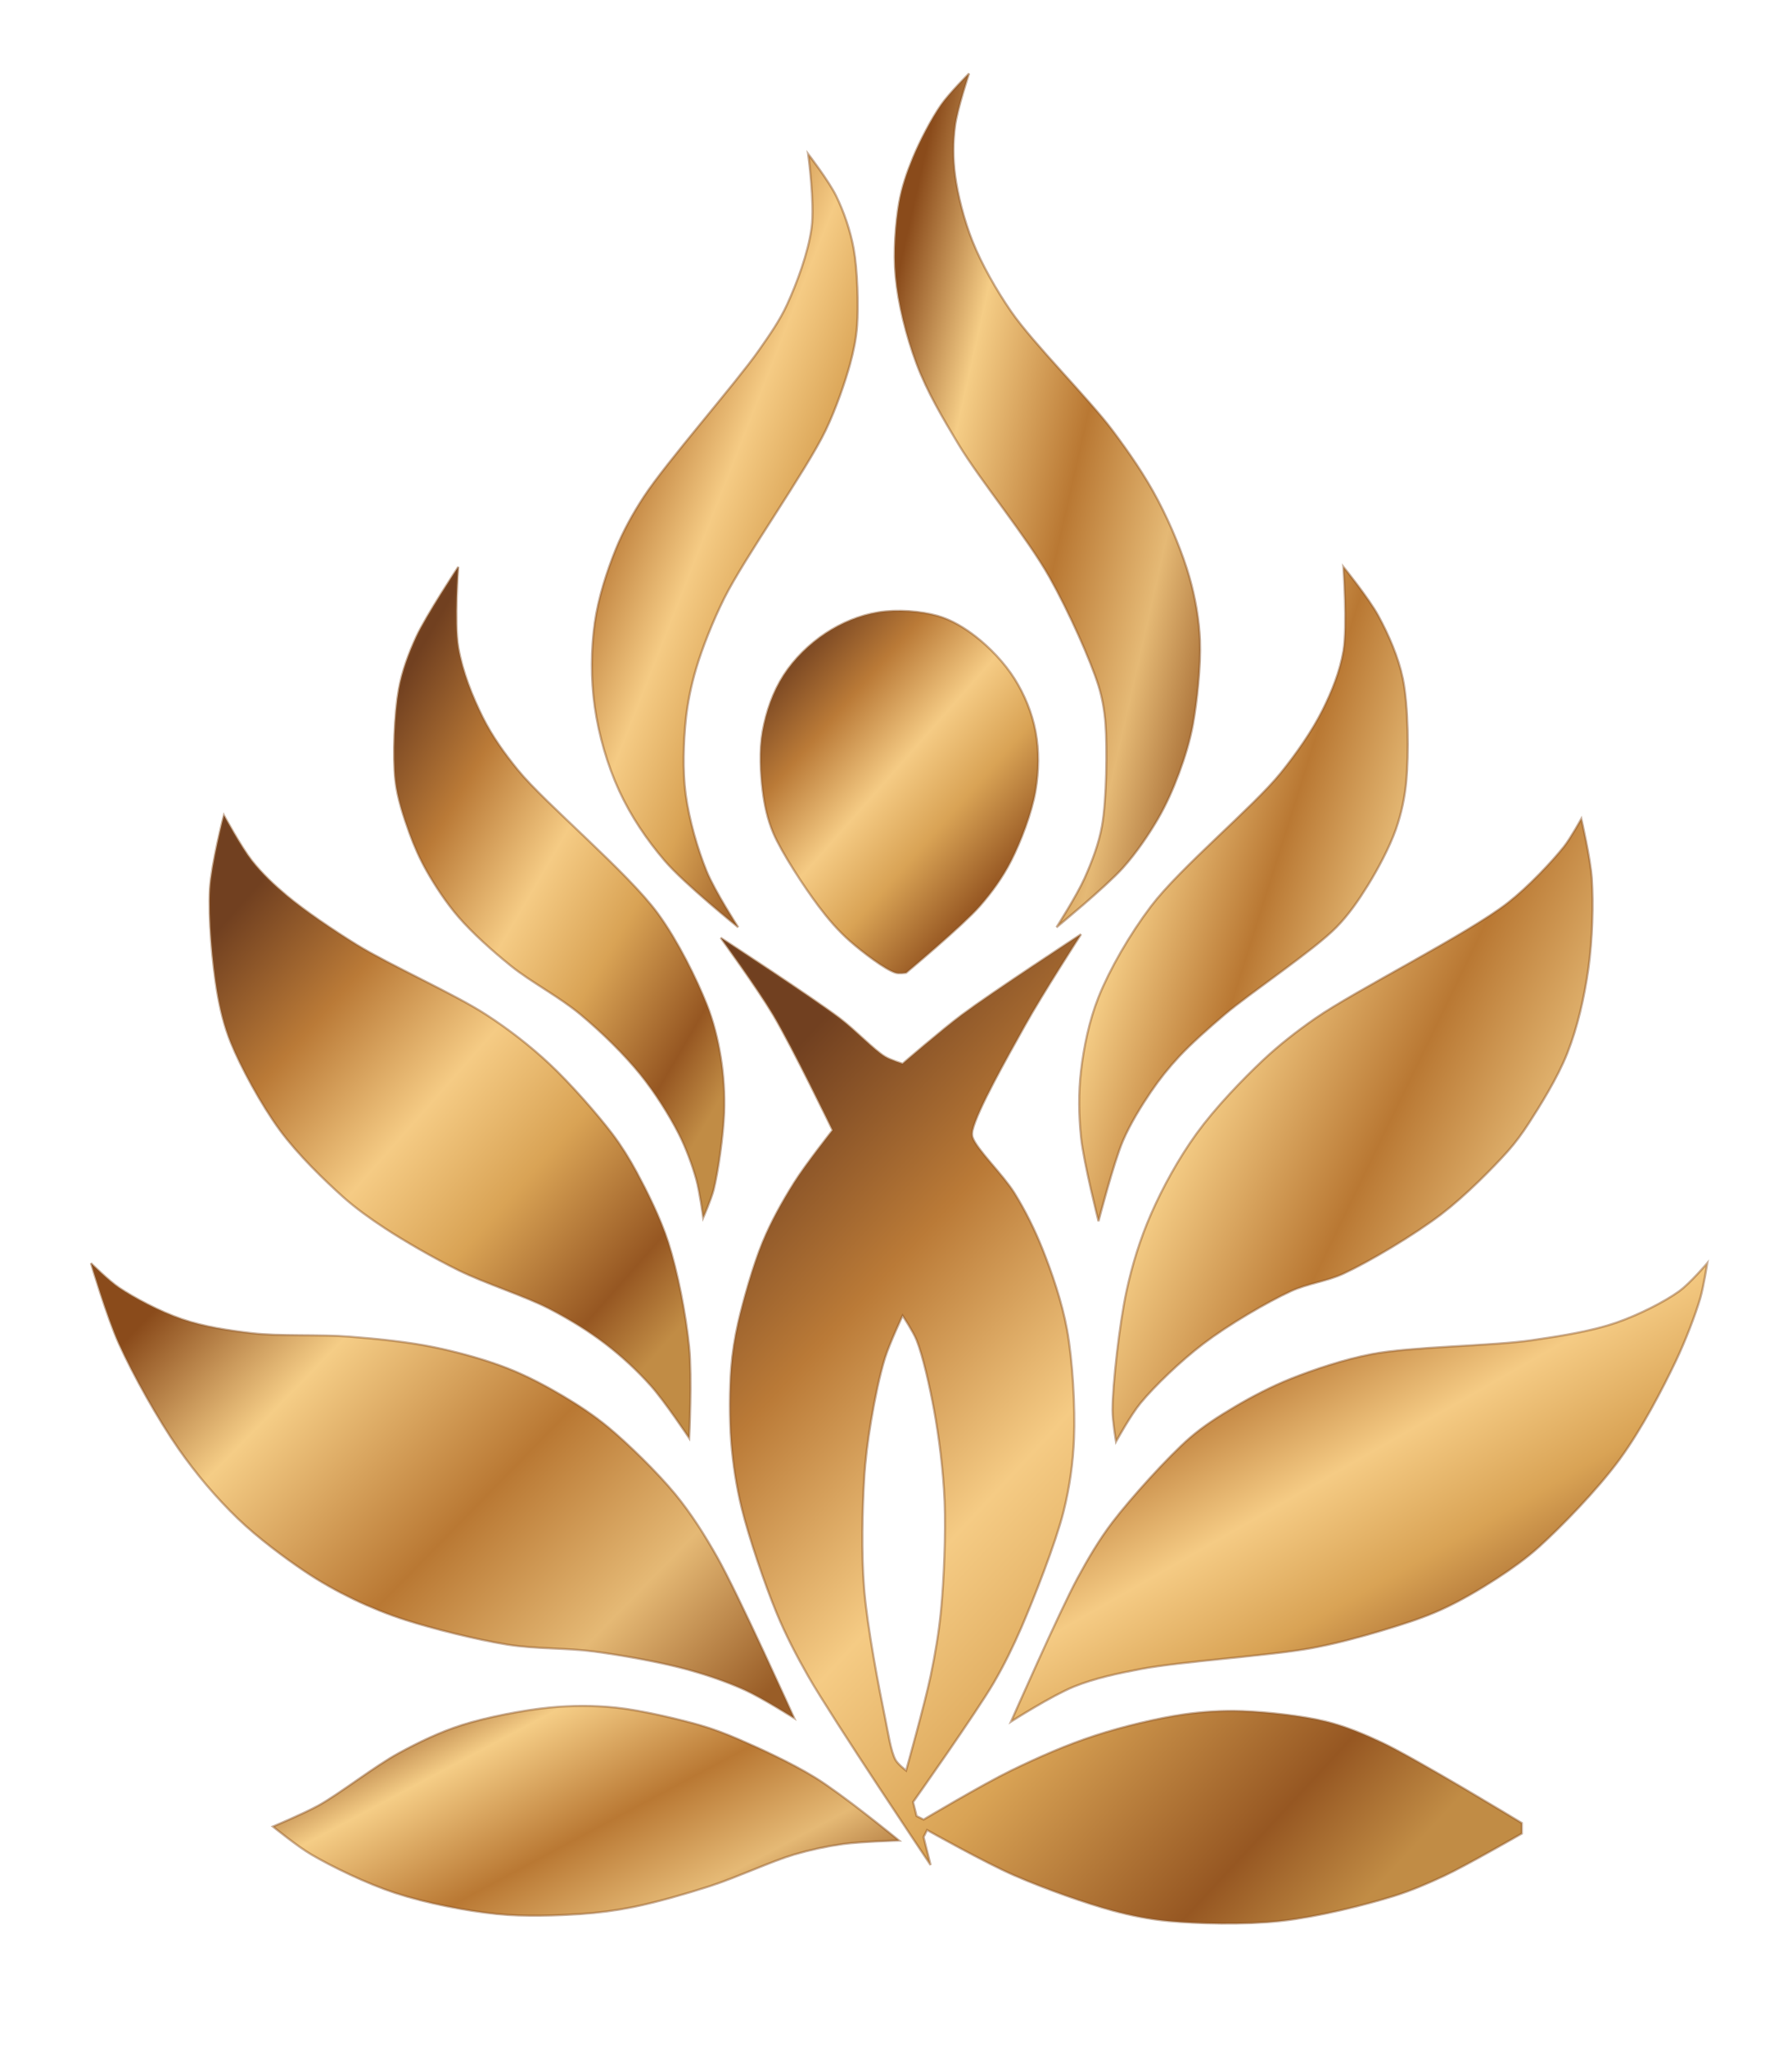
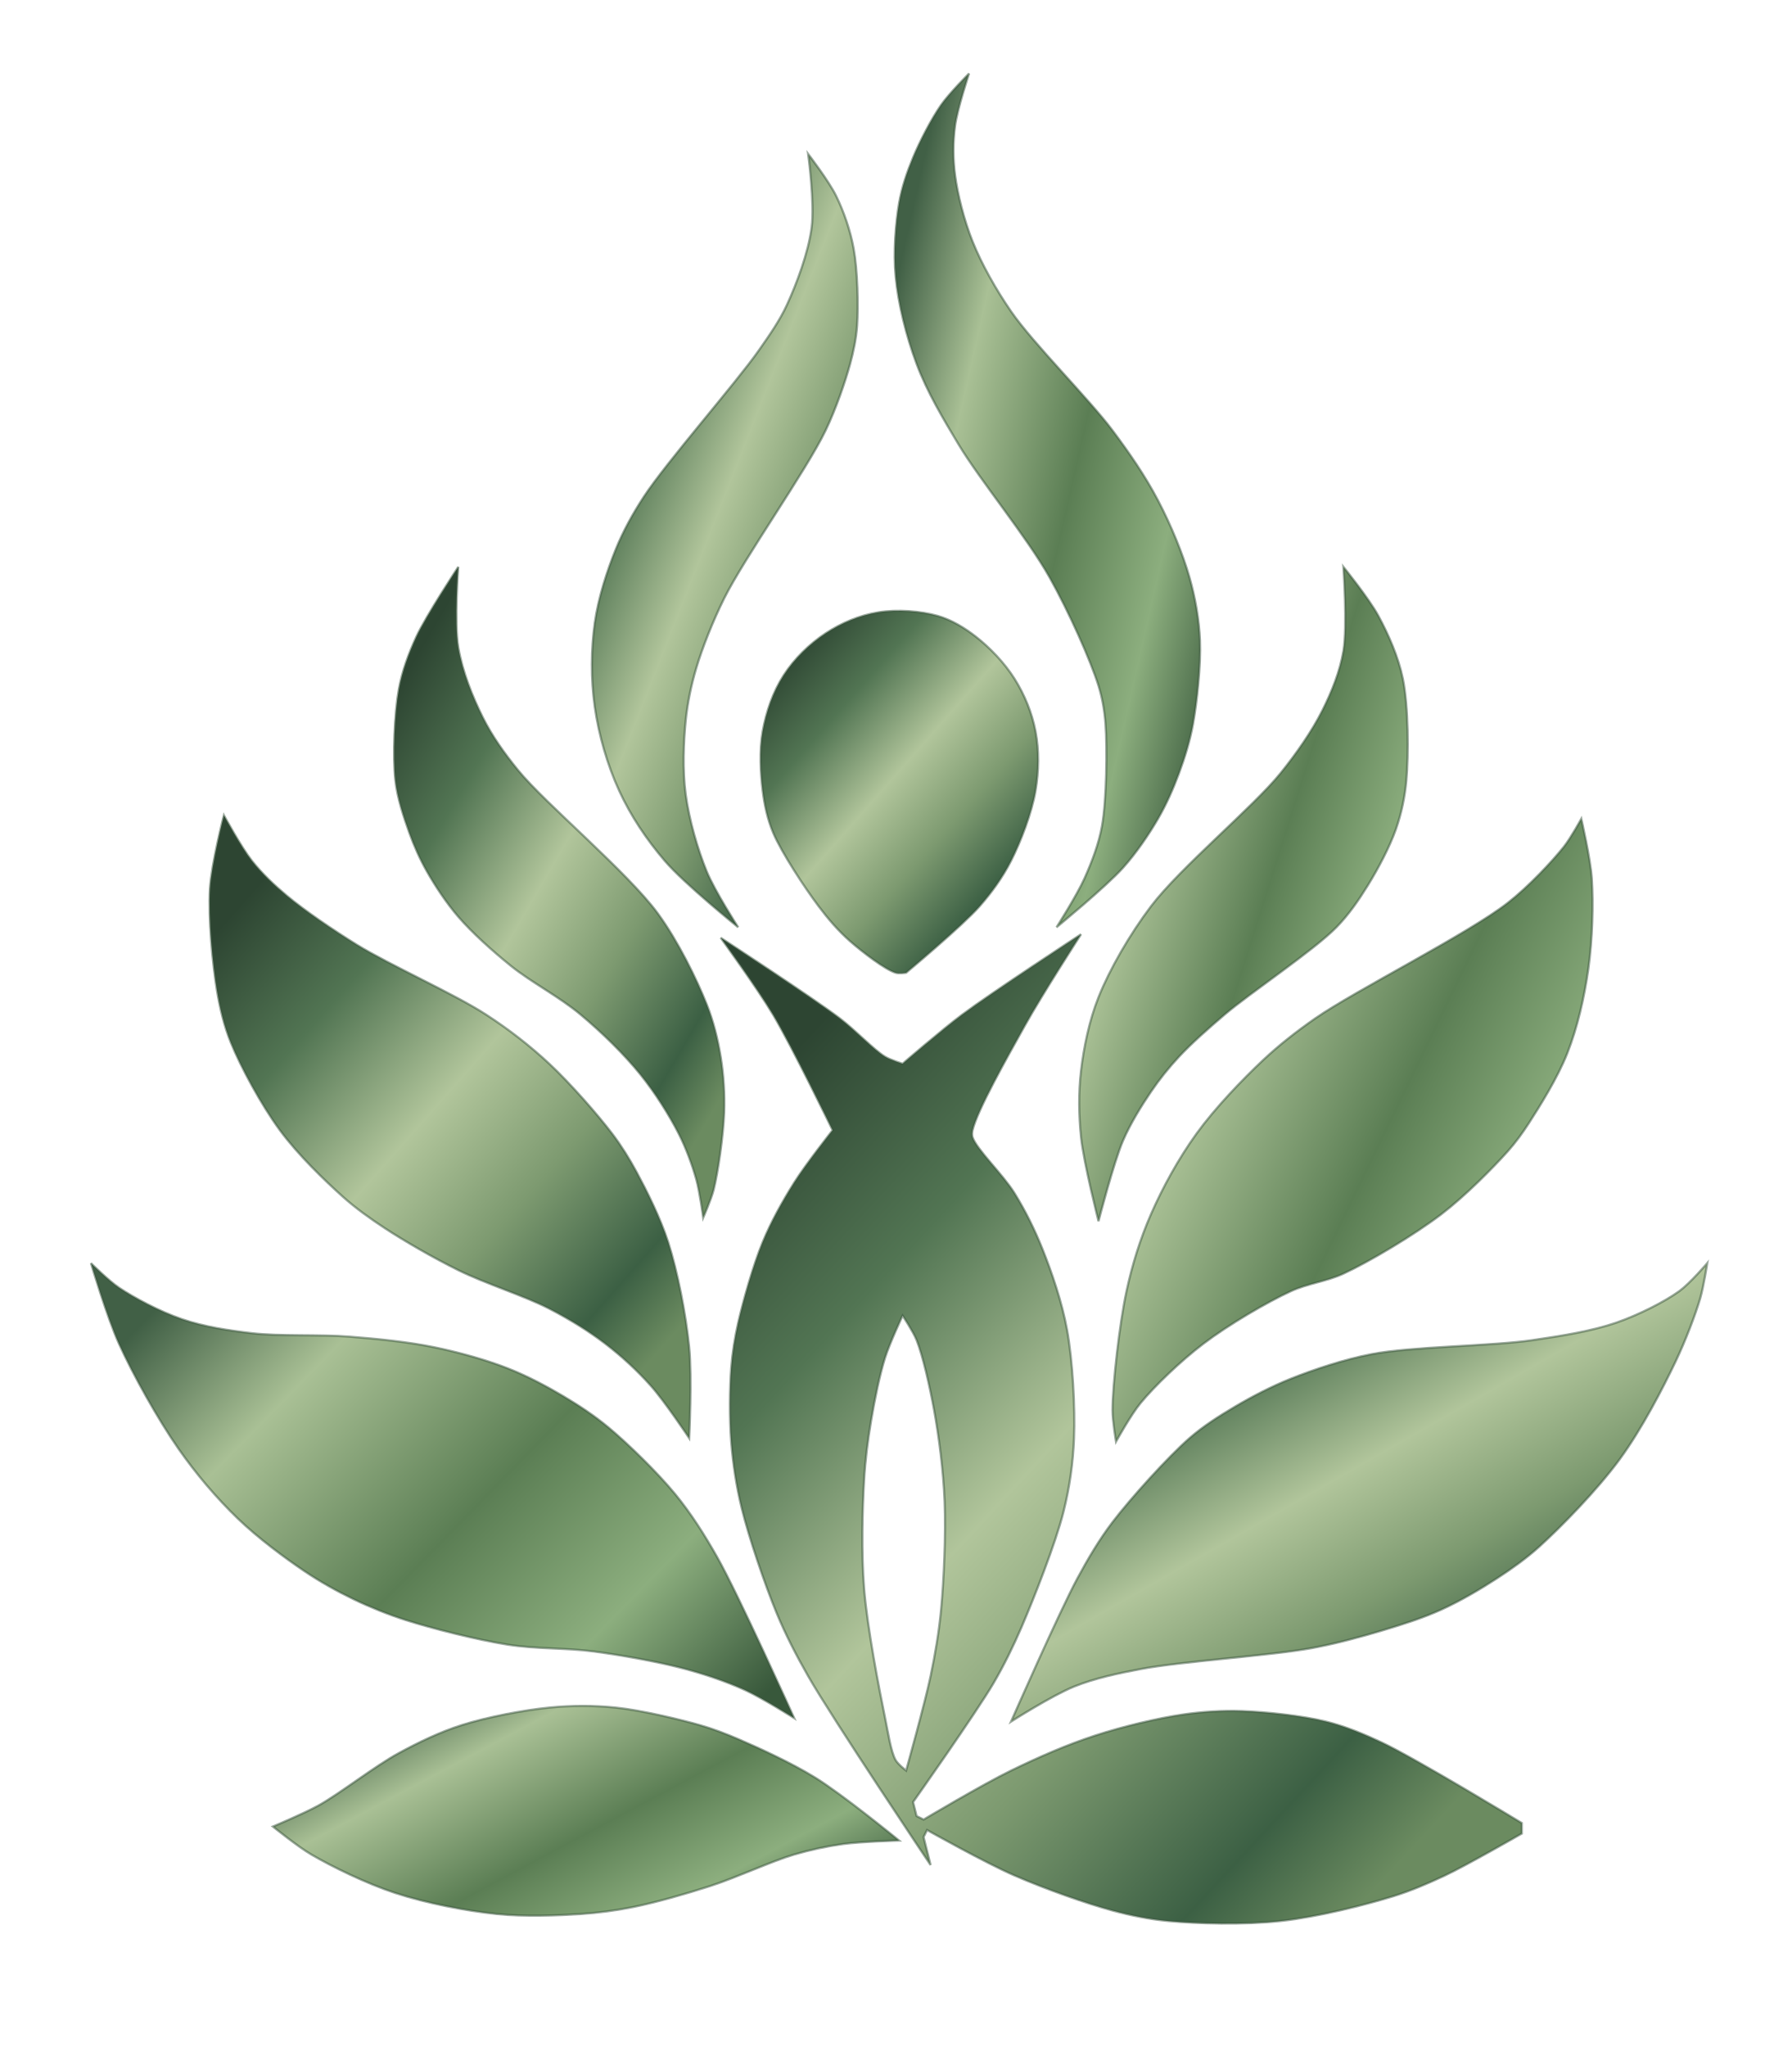
<svg xmlns="http://www.w3.org/2000/svg" viewBox="34 85 512 585" width="512" height="585" role="img" aria-label="Isotipo Equilibria Wellness">
  <defs>
    <linearGradient id="bronzeText" x1="0" y1="0" x2="1" y2="0">
-       <stop offset="0" stop-color="#9f5b2d" />
-       <stop offset=".22" stop-color="#c78a48" />
-       <stop offset=".47" stop-color="#f5cc85" />
-       <stop offset=".70" stop-color="#ce9351" />
-       <stop offset="1" stop-color="#86502a" />
+       <stop offset="0" stop-color="#9e7143" />
+       <stop offset=".22" stop-color="#c8975a" />
+       <stop offset=".47" stop-color="#f0d6a0" />
+       <stop offset=".70" stop-color="#d0a16a" />
+       <stop offset="1" stop-color="#987044" />
    </linearGradient>
    <linearGradient id="leafPetal" x1=".09" y1=".12" x2=".82" y2=".96">
-       <stop offset="0" stop-color="#714020" />
-       <stop offset=".22" stop-color="#ba7a37" />
-       <stop offset=".45" stop-color="#f5cb84" />
-       <stop offset=".65" stop-color="#d9a355" />
-       <stop offset=".88" stop-color="#965722" />
-       <stop offset="1" stop-color="#c18c45" />
+       <stop offset="0" stop-color="#2d4532" />
+       <stop offset=".22" stop-color="#527553" />
+       <stop offset=".46" stop-color="#b1c59b" />
+       <stop offset=".67" stop-color="#7d9a70" />
+       <stop offset=".88" stop-color="#3c6044" />
+       <stop offset="1" stop-color="#6b8b60" />
    </linearGradient>
    <linearGradient id="leafPetal2" x1="0" y1=".25" x2="1" y2=".88">
-       <stop offset="0" stop-color="#8a4b1b" />
-       <stop offset=".22" stop-color="#f5cd86" />
-       <stop offset=".52" stop-color="#b97833" />
-       <stop offset=".77" stop-color="#e5b975" />
-       <stop offset="1" stop-color="#995d27" />
+       <stop offset="0" stop-color="#416046" />
+       <stop offset=".22" stop-color="#a9c095" />
+       <stop offset=".52" stop-color="#5b7e54" />
+       <stop offset=".77" stop-color="#8cae7e" />
+       <stop offset="1" stop-color="#38583b" />
    </linearGradient>
  </defs>
  <g shape-rendering="geometricPrecision">
-     <path d="M311.00,106.00 C311.00,106.00 305.29,111.71 303.00,115.00 C300.23,118.97 296.96,125.29 295.00,130.00 C293.26,134.19 291.78,138.53 291.00,143.00 C290.01,148.68 289.34,157.02 290.00,164.00 C290.73,171.75 293.00,180.97 296.00,189.00 C299.02,197.06 303.55,204.59 308.00,212.00 C314.17,222.29 327.46,238.37 334.00,250.00 C339.56,259.88 345.76,273.81 348.00,281.00 C349.11,284.56 349.73,288.28 350.00,292.00 C350.49,298.68 350.32,313.65 349.00,321.00 C348.07,326.19 346.15,331.19 344.00,336.00 C341.83,340.86 336.00,350.00 336.00,350.00 C336.00,350.00 350.25,338.30 355.00,333.00 C358.83,328.73 362.36,323.54 365.00,319.00 C367.40,314.87 369.34,310.47 371.00,306.00 C372.67,301.49 374.13,296.77 375.00,292.00 C376.16,285.66 377.29,275.05 377.00,268.00 C376.75,261.92 375.66,255.85 374.00,250.00 C372.09,243.26 368.68,235.02 365.00,228.00 C361.32,220.97 356.76,214.37 352.00,208.00 C345.17,198.85 329.40,183.26 323.00,174.00 C318.68,167.74 314.63,160.57 312.00,154.00 C309.57,147.92 307.72,140.56 307.00,135.00 C306.40,130.37 306.39,125.63 307.00,121.00 C307.64,116.12 311.00,106.00 311.00,106.00 Z" fill="url(#leafPetal2)" stroke="#875122" stroke-width="0.65" stroke-opacity=".43" fill-rule="evenodd" />
-     <path d="M265.00,129.00 C265.00,129.00 266.91,143.05 266.00,150.00 C265.05,157.29 261.66,166.19 259.00,172.00 C256.88,176.63 253.91,180.83 251.00,185.00 C244.45,194.39 224.41,217.17 218.00,227.00 C214.90,231.75 212.12,236.75 210.00,242.00 C207.57,248.00 205.01,255.79 204.00,263.00 C202.94,270.57 202.87,279.08 204.00,287.00 C205.15,295.08 207.61,303.60 211.00,311.00 C214.32,318.23 218.84,324.95 224.00,331.00 C229.64,337.62 245.00,350.00 245.00,350.00 C245.00,350.00 238.32,339.66 236.00,334.00 C233.40,327.65 230.97,319.24 230.00,312.00 C229.07,305.06 229.40,297.02 230.00,291.00 C230.50,285.93 231.55,280.89 233.00,276.00 C234.75,270.11 237.80,262.43 241.00,256.00 C246.77,244.42 264.49,219.46 270.00,208.00 C272.93,201.92 275.62,194.05 277.00,189.00 C277.98,185.40 278.75,181.72 279.00,178.00 C279.37,172.48 279.15,162.20 278.00,156.00 C277.04,150.82 275.21,145.53 273.00,141.00 C270.89,136.68 265.00,129.00 265.00,129.00 Z" fill="url(#leafPetal)" stroke="#875122" stroke-width="0.65" stroke-opacity=".43" fill-rule="evenodd" />
-     <path d="M165.00,247.00 C165.00,247.00 155.73,261.07 153.00,267.00 C150.80,271.79 148.94,276.81 148.00,282.00 C146.75,288.86 146.23,301.12 147.00,308.00 C147.57,313.14 149.45,318.67 151.00,323.00 C152.36,326.79 154.01,330.50 156.00,334.00 C158.29,338.04 161.55,343.01 165.00,347.00 C168.96,351.58 174.69,356.70 180.00,361.00 C185.82,365.71 193.81,369.81 200.00,375.00 C206.14,380.15 212.36,386.26 217.00,392.00 C221.24,397.25 225.42,403.92 228.00,409.00 C230.11,413.14 231.87,417.97 233.00,422.00 C234.01,425.59 235.00,433.00 235.00,433.00 C235.00,433.00 237.30,427.76 238.00,425.00 C239.25,420.03 240.77,409.37 241.00,403.00 C241.20,397.66 240.85,392.19 240.00,387.00 C239.17,381.89 237.91,376.81 236.00,372.00 C233.23,365.02 227.83,353.93 222.00,346.00 C213.44,334.34 189.90,314.76 182.00,305.00 C178.22,300.33 174.68,295.38 172.00,290.00 C169.08,284.15 166.18,276.96 165.00,270.00 C163.77,262.74 165.00,247.00 165.00,247.00 Z" fill="url(#leafPetal)" stroke="#875122" stroke-width="0.65" stroke-opacity=".43" fill-rule="evenodd" />
-     <path d="M418.00,247.00 C418.00,247.00 419.18,264.10 418.00,271.00 C416.99,276.92 414.69,282.63 412.00,288.00 C409.04,293.91 404.53,300.39 400.00,306.00 C392.17,315.68 371.35,332.96 363.00,344.00 C356.96,351.98 351.18,362.01 348.00,370.00 C345.34,376.69 343.79,384.28 343.00,391.00 C342.26,397.29 342.35,403.70 343.00,410.00 C343.74,417.21 348.00,434.00 348.00,434.00 C348.00,434.00 352.35,417.15 355.00,411.00 C357.13,406.06 360.29,400.99 363.00,397.00 C365.40,393.47 368.09,390.12 371.00,387.00 C374.46,383.28 379.51,378.82 384.00,375.00 C391.40,368.71 409.51,356.62 416.00,350.00 C419.50,346.43 422.37,342.25 425.00,338.00 C427.88,333.34 431.22,327.07 433.00,322.00 C434.58,317.50 435.58,312.75 436.00,308.00 C436.64,300.81 436.62,286.89 435.00,279.00 C433.70,272.69 430.89,266.35 428.00,261.00 C425.27,255.96 418.00,247.00 418.00,247.00 Z" fill="url(#leafPetal2)" stroke="#875122" stroke-width="0.65" stroke-opacity=".43" fill-rule="evenodd" />
-     <path d="M285.00,260.00 C279.68,260.86 274.50,263.04 270.00,266.00 C265.39,269.04 261.06,273.24 258.00,278.00 C254.93,282.77 253.01,288.41 252.00,294.00 C250.99,299.58 251.40,306.14 252.00,311.00 C252.50,315.09 253.40,319.20 255.00,323.00 C257.40,328.69 264.18,338.91 268.00,344.00 C270.69,347.59 273.63,351.04 277.00,354.00 C280.66,357.22 287.01,362.07 290.00,363.00 C290.95,363.30 293.00,363.00 293.00,363.00 C293.00,363.00 309.15,349.53 314.00,344.00 C317.48,340.04 320.61,335.70 323.00,331.00 C325.80,325.50 328.93,317.27 330.00,311.00 C330.95,305.41 331.04,299.43 330.00,294.00 C328.98,288.71 326.87,283.56 324.00,279.00 C321.12,274.42 316.78,269.96 313.00,267.00 C309.71,264.43 306.02,262.15 302.00,261.00 C297.26,259.64 290.46,259.11 285.00,260.00 Z" fill="url(#leafPetal)" stroke="#875122" stroke-width="0.65" stroke-opacity=".43" fill-rule="evenodd" />
-     <path d="M98.00,318.00 C98.00,318.00 94.43,331.89 94.00,339.00 C93.50,347.39 94.78,360.67 96.00,368.00 C96.85,373.10 98.05,378.21 100.00,383.00 C102.77,389.82 108.58,400.64 114.00,408.00 C119.17,415.03 126.88,422.43 132.00,427.00 C135.73,430.33 139.82,433.25 144.00,436.00 C149.46,439.59 157.77,444.42 165.00,448.00 C172.83,451.88 184.04,455.38 191.00,459.00 C196.58,461.90 202.16,465.30 207.00,469.00 C211.69,472.58 216.07,476.60 220.00,481.00 C224.03,485.51 231.00,496.00 231.00,496.00 C231.00,496.00 231.85,478.62 231.00,470.00 C230.07,460.61 227.67,448.34 225.00,440.00 C222.77,433.04 218.77,425.13 216.00,420.00 C213.94,416.18 211.63,412.46 209.00,409.00 C204.97,403.70 197.06,394.64 191.00,389.00 C185.44,383.82 179.37,379.15 173.00,375.00 C163.95,369.09 145.43,360.82 136.00,355.00 C129.08,350.72 120.92,345.13 116.00,341.00 C112.39,337.97 108.92,334.70 106.00,331.00 C102.96,327.15 98.00,318.00 98.00,318.00 Z" fill="url(#leafPetal)" stroke="#875122" stroke-width="0.65" stroke-opacity=".43" fill-rule="evenodd" />
-     <path d="M486.00,319.00 C486.00,319.00 482.96,324.54 481.00,327.00 C477.67,331.18 470.95,338.36 465.00,343.00 C453.60,351.90 421.41,368.07 410.00,376.00 C404.74,379.66 399.66,383.61 395.00,388.00 C389.23,393.43 381.34,401.60 376.00,409.00 C370.85,416.14 366.30,424.44 363.00,432.00 C359.92,439.05 357.62,446.48 356.00,454.00 C353.98,463.34 352.02,480.79 352.00,488.00 C351.99,491.02 353.00,497.00 353.00,497.00 C353.00,497.00 357.23,489.35 360.00,486.00 C364.01,481.14 371.42,473.99 378.00,469.00 C385.16,463.57 396.19,457.13 403.00,454.00 C407.79,451.80 413.22,451.21 418.00,449.00 C425.35,445.60 438.19,437.96 446.00,432.00 C452.93,426.71 460.99,418.50 465.00,414.00 C467.22,411.51 469.19,408.80 471.00,406.00 C473.97,401.40 479.22,393.08 482.00,386.00 C484.90,378.62 486.84,370.16 488.00,362.00 C489.19,353.63 489.49,343.20 489.00,336.00 C488.61,330.26 486.00,319.00 486.00,319.00 Z" fill="url(#leafPetal2)" stroke="#875122" stroke-width="0.65" stroke-opacity=".43" fill-rule="evenodd" />
-     <path d="M240.00,353.00 C240.00,353.00 250.46,367.37 255.00,375.00 C260.44,384.13 272.00,408.00 272.00,408.00 C272.00,408.00 264.29,417.75 261.00,423.00 C257.65,428.34 254.44,434.07 252.00,440.00 C249.25,446.67 246.38,456.96 245.00,463.00 C244.03,467.27 243.33,471.63 243.00,476.00 C242.57,481.68 242.48,490.31 243.00,497.00 C243.50,503.39 244.48,509.77 246.00,516.00 C248.01,524.24 252.70,538.03 256.00,546.00 C258.57,552.20 261.67,558.18 265.00,564.00 C271.99,576.22 300.00,618.00 300.00,618.00 L298.00,610.00 L299.00,608.00 C299.00,608.00 315.39,617.25 324.00,621.00 C332.85,624.86 344.60,629.00 352.00,631.00 C357.24,632.42 362.60,633.50 368.00,634.00 C376.01,634.74 389.40,635.15 400.00,634.00 C410.73,632.84 424.21,629.39 432.00,627.00 C437.15,625.42 442.13,623.29 447.00,621.00 C453.22,618.07 469.00,609.00 469.00,609.00 L469.00,606.00 C469.00,606.00 438.53,587.49 429.00,583.00 C423.85,580.57 418.53,578.36 413.00,577.00 C406.32,575.35 395.87,574.23 389.00,574.00 C383.33,573.81 377.62,574.17 372.00,575.00 C364.95,576.04 355.15,578.34 347.00,581.00 C338.81,583.67 330.79,587.21 323.00,591.00 C314.81,594.98 298.00,605.00 298.00,605.00 L296.00,604.00 L295.00,600.00 C295.00,600.00 313.04,574.48 318.00,566.00 C321.01,560.85 323.64,555.48 326.00,550.00 C329.49,541.89 335.72,526.11 338.00,517.00 C339.72,510.14 340.73,503.07 341.00,496.00 C341.34,487.29 340.64,474.04 339.00,465.00 C337.57,457.12 334.59,448.49 332.00,442.00 C329.79,436.46 327.13,431.07 324.00,426.00 C320.68,420.63 313.16,413.48 312.00,410.00 C311.79,409.37 311.85,408.65 312.00,408.00 C313.36,402.23 321.81,387.33 327.00,378.00 C331.95,369.11 343.00,352.00 343.00,352.00 C343.00,352.00 317.42,368.71 309.00,375.00 C303.12,379.39 292.00,389.00 292.00,389.00 C292.00,389.00 288.54,387.93 287.00,387.00 C283.80,385.07 278.52,379.43 274.00,376.00 C266.29,370.15 240.00,353.00 240.00,353.00 Z M292.00,461.00 C292.00,461.00 295.00,465.51 296.00,468.00 C297.78,472.44 299.77,481.24 301.00,488.00 C302.40,495.67 303.64,505.28 304.00,514.00 C304.39,523.52 303.79,536.66 303.00,545.00 C302.40,551.38 301.31,557.72 300.00,564.00 C298.40,571.69 293.00,591.00 293.00,591.00 C293.00,591.00 290.70,589.23 290.00,588.00 C288.64,585.59 287.83,580.04 287.00,576.00 C285.33,567.86 281.92,550.38 281.00,539.00 C280.17,528.70 280.53,516.01 281.00,508.00 C281.33,502.30 282.05,496.63 283.00,491.00 C283.99,485.16 285.42,478.00 287.00,473.00 C288.31,468.87 292.00,461.00 292.00,461.00 Z" fill="url(#leafPetal)" stroke="#875122" stroke-width="0.65" stroke-opacity=".43" fill-rule="evenodd" />
-     <path d="M60.00,446.00 C60.00,446.00 64.65,461.61 68.00,469.00 C72.04,477.93 79.20,490.70 85.00,499.00 C90.01,506.17 95.95,513.16 102.00,519.00 C107.81,524.60 115.43,530.24 121.00,534.00 C125.46,537.01 130.16,539.66 135.00,542.00 C139.84,544.34 144.87,546.36 150.00,548.00 C157.30,550.33 169.96,553.56 179.00,555.00 C187.26,556.32 195.72,555.88 204.00,557.00 C212.51,558.16 222.84,560.06 230.00,562.00 C235.80,563.57 241.82,565.63 247.00,568.00 C251.89,570.24 261.00,576.00 261.00,576.00 C261.00,576.00 244.98,540.52 239.00,530.00 C235.44,523.73 231.57,517.58 227.00,512.00 C221.87,505.75 213.46,497.56 208.00,493.00 C203.95,489.62 199.54,486.69 195.00,484.00 C190.17,481.14 184.56,478.16 179.00,476.00 C172.83,473.60 165.13,471.46 158.00,470.00 C150.48,468.47 142.04,467.64 134.00,467.00 C125.33,466.30 114.01,466.94 106.00,466.00 C99.25,465.21 92.39,464.19 86.00,462.00 C79.65,459.82 72.26,455.86 68.00,453.00 C65.06,451.02 60.00,446.00 60.00,446.00 Z" fill="url(#leafPetal2)" stroke="#875122" stroke-width="0.65" stroke-opacity=".43" fill-rule="evenodd" />
-     <path d="M522.00,446.00 C522.00,446.00 517.06,451.79 514.00,454.00 C509.75,457.06 502.34,460.80 496.00,463.00 C488.97,465.44 480.08,466.81 472.00,468.00 C460.34,469.71 437.49,469.78 426.00,472.00 C418.13,473.52 409.49,476.41 403.00,479.00 C397.46,481.21 391.83,484.14 387.00,487.00 C382.46,489.69 377.97,492.54 374.00,496.00 C367.92,501.30 357.19,513.18 352.00,520.00 C348.19,525.01 344.99,530.47 342.00,536.00 C336.92,545.39 323.00,577.00 323.00,577.00 C323.00,577.00 334.78,569.50 341.00,567.00 C347.08,564.56 353.57,563.23 360.00,562.00 C371.30,559.83 397.53,558.13 409.00,556.00 C415.76,554.75 422.83,552.85 429.00,551.00 C434.75,549.27 440.53,547.48 446.00,545.00 C451.52,542.49 457.34,539.04 462.00,536.00 C466.19,533.27 470.29,530.35 474.00,527.00 C480.05,521.53 490.48,510.91 497.00,502.00 C503.35,493.32 509.30,481.76 513.00,474.00 C515.77,468.19 518.62,460.72 520.00,456.00 C520.95,452.74 522.00,446.00 522.00,446.00 Z" fill="url(#leafPetal)" stroke="#875122" stroke-width="0.65" stroke-opacity=".43" fill-rule="evenodd" />
-     <path d="M112.00,607.00 C112.00,607.00 119.09,612.71 123.00,615.00 C128.75,618.37 138.64,623.26 147.00,626.00 C155.87,628.91 167.11,631.09 176.00,632.00 C183.96,632.81 193.49,632.43 200.00,632.00 C205.03,631.67 210.06,631.00 215.00,630.00 C221.20,628.75 229.77,626.34 237.00,624.00 C244.68,621.52 254.61,616.87 261.00,615.00 C265.58,613.66 270.27,612.65 275.00,612.00 C280.01,611.31 291.00,611.00 291.00,611.00 C291.00,611.00 274.74,597.78 267.00,593.00 C260.03,588.69 250.56,584.39 245.00,582.00 C241.42,580.46 237.75,579.07 234.00,578.00 C228.19,576.35 217.21,573.74 210.00,573.00 C203.70,572.35 197.30,572.38 191.00,573.00 C183.62,573.73 173.18,575.72 166.00,578.00 C159.74,579.99 153.77,582.86 148.00,586.00 C141.10,589.75 131.09,597.63 125.00,601.00 C120.82,603.31 112.00,607.00 112.00,607.00 Z" fill="url(#leafPetal2)" stroke="#875122" stroke-width="0.65" stroke-opacity=".43" fill-rule="evenodd" />
+     <path d="M311.00,106.00 C311.00,106.00 305.29,111.71 303.00,115.00 C300.23,118.97 296.96,125.29 295.00,130.00 C293.26,134.19 291.78,138.53 291.00,143.00 C290.01,148.68 289.34,157.02 290.00,164.00 C290.73,171.75 293.00,180.97 296.00,189.00 C299.02,197.06 303.55,204.59 308.00,212.00 C314.17,222.29 327.46,238.37 334.00,250.00 C339.56,259.88 345.76,273.81 348.00,281.00 C349.11,284.56 349.73,288.28 350.00,292.00 C350.49,298.68 350.32,313.65 349.00,321.00 C348.07,326.19 346.15,331.19 344.00,336.00 C341.83,340.86 336.00,350.00 336.00,350.00 C336.00,350.00 350.25,338.30 355.00,333.00 C358.83,328.73 362.36,323.54 365.00,319.00 C367.40,314.87 369.34,310.47 371.00,306.00 C372.67,301.49 374.13,296.77 375.00,292.00 C376.16,285.66 377.29,275.05 377.00,268.00 C376.75,261.92 375.66,255.85 374.00,250.00 C372.09,243.26 368.68,235.02 365.00,228.00 C361.32,220.97 356.76,214.37 352.00,208.00 C345.17,198.85 329.40,183.26 323.00,174.00 C318.68,167.74 314.63,160.57 312.00,154.00 C309.57,147.92 307.72,140.56 307.00,135.00 C306.40,130.37 306.39,125.63 307.00,121.00 C307.64,116.12 311.00,106.00 311.00,106.00 Z" fill="url(#leafPetal2)" stroke="#344f39" stroke-width="0.65" stroke-opacity=".48" fill-rule="evenodd" />
+     <path d="M265.00,129.00 C265.00,129.00 266.91,143.05 266.00,150.00 C265.05,157.29 261.66,166.19 259.00,172.00 C256.88,176.63 253.91,180.83 251.00,185.00 C244.45,194.39 224.41,217.17 218.00,227.00 C214.90,231.75 212.12,236.75 210.00,242.00 C207.57,248.00 205.01,255.79 204.00,263.00 C202.94,270.57 202.87,279.08 204.00,287.00 C205.15,295.08 207.61,303.60 211.00,311.00 C214.32,318.23 218.84,324.95 224.00,331.00 C229.64,337.62 245.00,350.00 245.00,350.00 C245.00,350.00 238.32,339.66 236.00,334.00 C233.40,327.65 230.97,319.24 230.00,312.00 C229.07,305.06 229.40,297.02 230.00,291.00 C230.50,285.93 231.55,280.89 233.00,276.00 C234.75,270.11 237.80,262.43 241.00,256.00 C246.77,244.42 264.49,219.46 270.00,208.00 C272.93,201.92 275.62,194.05 277.00,189.00 C277.98,185.40 278.75,181.72 279.00,178.00 C279.37,172.48 279.15,162.20 278.00,156.00 C277.04,150.82 275.21,145.53 273.00,141.00 C270.89,136.68 265.00,129.00 265.00,129.00 Z" fill="url(#leafPetal)" stroke="#344f39" stroke-width="0.65" stroke-opacity=".48" fill-rule="evenodd" />
+     <path d="M165.00,247.00 C165.00,247.00 155.73,261.07 153.00,267.00 C150.80,271.79 148.94,276.81 148.00,282.00 C146.75,288.86 146.23,301.12 147.00,308.00 C147.57,313.14 149.45,318.67 151.00,323.00 C152.36,326.79 154.01,330.50 156.00,334.00 C158.29,338.04 161.55,343.01 165.00,347.00 C168.96,351.58 174.69,356.70 180.00,361.00 C185.82,365.71 193.81,369.81 200.00,375.00 C206.14,380.15 212.36,386.26 217.00,392.00 C221.24,397.25 225.42,403.92 228.00,409.00 C230.11,413.14 231.87,417.97 233.00,422.00 C234.01,425.59 235.00,433.00 235.00,433.00 C235.00,433.00 237.30,427.76 238.00,425.00 C239.25,420.03 240.77,409.37 241.00,403.00 C241.20,397.66 240.85,392.19 240.00,387.00 C239.17,381.89 237.91,376.81 236.00,372.00 C233.23,365.02 227.83,353.93 222.00,346.00 C213.44,334.34 189.90,314.76 182.00,305.00 C178.22,300.33 174.68,295.38 172.00,290.00 C169.08,284.15 166.18,276.96 165.00,270.00 C163.77,262.74 165.00,247.00 165.00,247.00 Z" fill="url(#leafPetal)" stroke="#344f39" stroke-width="0.65" stroke-opacity=".48" fill-rule="evenodd" />
+     <path d="M418.00,247.00 C418.00,247.00 419.18,264.10 418.00,271.00 C416.99,276.92 414.69,282.63 412.00,288.00 C409.04,293.91 404.53,300.39 400.00,306.00 C392.17,315.68 371.35,332.96 363.00,344.00 C356.96,351.98 351.18,362.01 348.00,370.00 C345.34,376.69 343.79,384.28 343.00,391.00 C342.26,397.29 342.35,403.70 343.00,410.00 C343.74,417.21 348.00,434.00 348.00,434.00 C348.00,434.00 352.35,417.15 355.00,411.00 C357.13,406.06 360.29,400.99 363.00,397.00 C365.40,393.47 368.09,390.12 371.00,387.00 C374.46,383.28 379.51,378.82 384.00,375.00 C391.40,368.71 409.51,356.62 416.00,350.00 C419.50,346.43 422.37,342.25 425.00,338.00 C427.88,333.34 431.22,327.07 433.00,322.00 C434.58,317.50 435.58,312.75 436.00,308.00 C436.64,300.81 436.62,286.89 435.00,279.00 C433.70,272.69 430.89,266.35 428.00,261.00 C425.27,255.96 418.00,247.00 418.00,247.00 Z" fill="url(#leafPetal2)" stroke="#344f39" stroke-width="0.65" stroke-opacity=".48" fill-rule="evenodd" />
+     <path d="M285.00,260.00 C279.68,260.86 274.50,263.04 270.00,266.00 C265.39,269.04 261.06,273.24 258.00,278.00 C254.93,282.77 253.01,288.41 252.00,294.00 C250.99,299.58 251.40,306.14 252.00,311.00 C252.50,315.09 253.40,319.20 255.00,323.00 C257.40,328.69 264.18,338.91 268.00,344.00 C270.69,347.59 273.63,351.04 277.00,354.00 C280.66,357.22 287.01,362.07 290.00,363.00 C290.95,363.30 293.00,363.00 293.00,363.00 C293.00,363.00 309.15,349.53 314.00,344.00 C317.48,340.04 320.61,335.70 323.00,331.00 C325.80,325.50 328.93,317.27 330.00,311.00 C330.95,305.41 331.04,299.43 330.00,294.00 C328.98,288.71 326.87,283.56 324.00,279.00 C321.12,274.42 316.78,269.96 313.00,267.00 C309.71,264.43 306.02,262.15 302.00,261.00 C297.26,259.64 290.46,259.11 285.00,260.00 Z" fill="url(#leafPetal)" stroke="#344f39" stroke-width="0.65" stroke-opacity=".48" fill-rule="evenodd" />
+     <path d="M98.00,318.00 C98.00,318.00 94.43,331.89 94.00,339.00 C93.50,347.39 94.78,360.67 96.00,368.00 C96.85,373.10 98.05,378.21 100.00,383.00 C102.77,389.82 108.58,400.64 114.00,408.00 C119.17,415.03 126.88,422.43 132.00,427.00 C135.73,430.33 139.82,433.25 144.00,436.00 C149.46,439.59 157.77,444.42 165.00,448.00 C172.83,451.88 184.04,455.38 191.00,459.00 C196.58,461.90 202.16,465.30 207.00,469.00 C211.69,472.58 216.07,476.60 220.00,481.00 C224.03,485.51 231.00,496.00 231.00,496.00 C231.00,496.00 231.85,478.62 231.00,470.00 C230.07,460.61 227.67,448.34 225.00,440.00 C222.77,433.04 218.77,425.13 216.00,420.00 C213.94,416.18 211.63,412.46 209.00,409.00 C204.97,403.70 197.06,394.64 191.00,389.00 C185.44,383.82 179.37,379.15 173.00,375.00 C163.95,369.09 145.43,360.82 136.00,355.00 C129.08,350.72 120.92,345.13 116.00,341.00 C112.39,337.97 108.92,334.70 106.00,331.00 C102.96,327.15 98.00,318.00 98.00,318.00 Z" fill="url(#leafPetal)" stroke="#344f39" stroke-width="0.65" stroke-opacity=".48" fill-rule="evenodd" />
+     <path d="M486.00,319.00 C486.00,319.00 482.96,324.54 481.00,327.00 C477.67,331.18 470.95,338.36 465.00,343.00 C453.60,351.90 421.41,368.07 410.00,376.00 C404.74,379.66 399.66,383.61 395.00,388.00 C389.23,393.43 381.34,401.60 376.00,409.00 C370.85,416.14 366.30,424.44 363.00,432.00 C359.92,439.05 357.62,446.48 356.00,454.00 C353.98,463.34 352.02,480.79 352.00,488.00 C351.99,491.02 353.00,497.00 353.00,497.00 C353.00,497.00 357.23,489.35 360.00,486.00 C364.01,481.14 371.42,473.99 378.00,469.00 C385.16,463.57 396.19,457.13 403.00,454.00 C407.79,451.80 413.22,451.21 418.00,449.00 C425.35,445.60 438.19,437.96 446.00,432.00 C452.93,426.71 460.99,418.50 465.00,414.00 C467.22,411.51 469.19,408.80 471.00,406.00 C473.97,401.40 479.22,393.08 482.00,386.00 C484.90,378.62 486.84,370.16 488.00,362.00 C489.19,353.63 489.49,343.20 489.00,336.00 C488.61,330.26 486.00,319.00 486.00,319.00 Z" fill="url(#leafPetal2)" stroke="#344f39" stroke-width="0.65" stroke-opacity=".48" fill-rule="evenodd" />
+     <path d="M240.00,353.00 C240.00,353.00 250.46,367.37 255.00,375.00 C260.44,384.13 272.00,408.00 272.00,408.00 C272.00,408.00 264.29,417.75 261.00,423.00 C257.65,428.34 254.44,434.07 252.00,440.00 C249.25,446.67 246.38,456.96 245.00,463.00 C244.03,467.27 243.33,471.63 243.00,476.00 C242.57,481.68 242.48,490.31 243.00,497.00 C243.50,503.39 244.48,509.77 246.00,516.00 C248.01,524.24 252.70,538.03 256.00,546.00 C258.57,552.20 261.67,558.18 265.00,564.00 C271.99,576.22 300.00,618.00 300.00,618.00 L298.00,610.00 L299.00,608.00 C299.00,608.00 315.39,617.25 324.00,621.00 C332.85,624.86 344.60,629.00 352.00,631.00 C357.24,632.42 362.60,633.50 368.00,634.00 C376.01,634.74 389.40,635.15 400.00,634.00 C410.73,632.84 424.21,629.39 432.00,627.00 C437.15,625.42 442.13,623.29 447.00,621.00 C453.22,618.07 469.00,609.00 469.00,609.00 L469.00,606.00 C469.00,606.00 438.53,587.49 429.00,583.00 C423.85,580.57 418.53,578.36 413.00,577.00 C406.32,575.35 395.87,574.23 389.00,574.00 C383.33,573.81 377.62,574.17 372.00,575.00 C364.95,576.04 355.15,578.34 347.00,581.00 C338.81,583.67 330.79,587.21 323.00,591.00 C314.81,594.98 298.00,605.00 298.00,605.00 L296.00,604.00 L295.00,600.00 C295.00,600.00 313.04,574.48 318.00,566.00 C321.01,560.85 323.64,555.48 326.00,550.00 C329.49,541.89 335.72,526.11 338.00,517.00 C339.72,510.14 340.73,503.07 341.00,496.00 C341.34,487.29 340.64,474.04 339.00,465.00 C337.57,457.12 334.59,448.49 332.00,442.00 C329.79,436.46 327.13,431.07 324.00,426.00 C320.68,420.63 313.16,413.48 312.00,410.00 C311.79,409.37 311.85,408.65 312.00,408.00 C313.36,402.23 321.81,387.33 327.00,378.00 C331.95,369.11 343.00,352.00 343.00,352.00 C343.00,352.00 317.42,368.71 309.00,375.00 C303.12,379.39 292.00,389.00 292.00,389.00 C292.00,389.00 288.54,387.93 287.00,387.00 C283.80,385.07 278.52,379.43 274.00,376.00 C266.29,370.15 240.00,353.00 240.00,353.00 Z M292.00,461.00 C292.00,461.00 295.00,465.51 296.00,468.00 C297.78,472.44 299.77,481.24 301.00,488.00 C302.40,495.67 303.64,505.28 304.00,514.00 C304.39,523.52 303.79,536.66 303.00,545.00 C302.40,551.38 301.31,557.72 300.00,564.00 C298.40,571.69 293.00,591.00 293.00,591.00 C293.00,591.00 290.70,589.23 290.00,588.00 C288.64,585.59 287.83,580.04 287.00,576.00 C285.33,567.86 281.92,550.38 281.00,539.00 C280.17,528.70 280.53,516.01 281.00,508.00 C281.33,502.30 282.05,496.63 283.00,491.00 C283.99,485.16 285.42,478.00 287.00,473.00 C288.31,468.87 292.00,461.00 292.00,461.00 Z" fill="url(#leafPetal)" stroke="#344f39" stroke-width="0.65" stroke-opacity=".48" fill-rule="evenodd" />
+     <path d="M60.00,446.00 C60.00,446.00 64.65,461.61 68.00,469.00 C72.04,477.93 79.20,490.70 85.00,499.00 C90.01,506.17 95.95,513.16 102.00,519.00 C107.81,524.60 115.43,530.24 121.00,534.00 C125.46,537.01 130.16,539.66 135.00,542.00 C139.84,544.34 144.87,546.36 150.00,548.00 C157.30,550.33 169.96,553.56 179.00,555.00 C187.26,556.32 195.72,555.88 204.00,557.00 C212.51,558.16 222.84,560.06 230.00,562.00 C235.80,563.57 241.82,565.63 247.00,568.00 C251.89,570.24 261.00,576.00 261.00,576.00 C261.00,576.00 244.98,540.52 239.00,530.00 C235.44,523.73 231.57,517.58 227.00,512.00 C221.87,505.75 213.46,497.56 208.00,493.00 C203.95,489.62 199.54,486.69 195.00,484.00 C190.17,481.14 184.56,478.16 179.00,476.00 C172.83,473.60 165.13,471.46 158.00,470.00 C150.48,468.47 142.04,467.64 134.00,467.00 C125.33,466.30 114.01,466.94 106.00,466.00 C99.25,465.21 92.39,464.19 86.00,462.00 C79.65,459.82 72.26,455.86 68.00,453.00 C65.06,451.02 60.00,446.00 60.00,446.00 Z" fill="url(#leafPetal2)" stroke="#344f39" stroke-width="0.65" stroke-opacity=".48" fill-rule="evenodd" />
+     <path d="M522.00,446.00 C522.00,446.00 517.06,451.79 514.00,454.00 C509.75,457.06 502.34,460.80 496.00,463.00 C488.97,465.44 480.08,466.81 472.00,468.00 C460.34,469.71 437.49,469.78 426.00,472.00 C418.13,473.52 409.49,476.41 403.00,479.00 C397.46,481.21 391.83,484.14 387.00,487.00 C382.46,489.69 377.97,492.54 374.00,496.00 C367.92,501.30 357.19,513.18 352.00,520.00 C348.19,525.01 344.99,530.47 342.00,536.00 C336.92,545.39 323.00,577.00 323.00,577.00 C323.00,577.00 334.78,569.50 341.00,567.00 C347.08,564.56 353.57,563.23 360.00,562.00 C371.30,559.83 397.53,558.13 409.00,556.00 C415.76,554.75 422.83,552.85 429.00,551.00 C434.75,549.27 440.53,547.48 446.00,545.00 C451.52,542.49 457.34,539.04 462.00,536.00 C466.19,533.27 470.29,530.35 474.00,527.00 C480.05,521.53 490.48,510.91 497.00,502.00 C503.35,493.32 509.30,481.76 513.00,474.00 C515.77,468.19 518.62,460.72 520.00,456.00 C520.95,452.74 522.00,446.00 522.00,446.00 Z" fill="url(#leafPetal)" stroke="#344f39" stroke-width="0.65" stroke-opacity=".48" fill-rule="evenodd" />
+     <path d="M112.00,607.00 C112.00,607.00 119.09,612.71 123.00,615.00 C128.75,618.37 138.64,623.26 147.00,626.00 C155.87,628.91 167.11,631.09 176.00,632.00 C183.96,632.81 193.49,632.43 200.00,632.00 C205.03,631.67 210.06,631.00 215.00,630.00 C221.20,628.75 229.77,626.34 237.00,624.00 C244.68,621.52 254.61,616.87 261.00,615.00 C265.58,613.66 270.27,612.65 275.00,612.00 C280.01,611.31 291.00,611.00 291.00,611.00 C291.00,611.00 274.74,597.78 267.00,593.00 C260.03,588.69 250.56,584.39 245.00,582.00 C241.42,580.46 237.75,579.07 234.00,578.00 C228.19,576.35 217.21,573.74 210.00,573.00 C203.70,572.35 197.30,572.38 191.00,573.00 C183.62,573.73 173.18,575.72 166.00,578.00 C159.74,579.99 153.77,582.86 148.00,586.00 C141.10,589.75 131.09,597.63 125.00,601.00 C120.82,603.31 112.00,607.00 112.00,607.00 Z" fill="url(#leafPetal2)" stroke="#344f39" stroke-width="0.65" stroke-opacity=".48" fill-rule="evenodd" />
  </g>
</svg>
